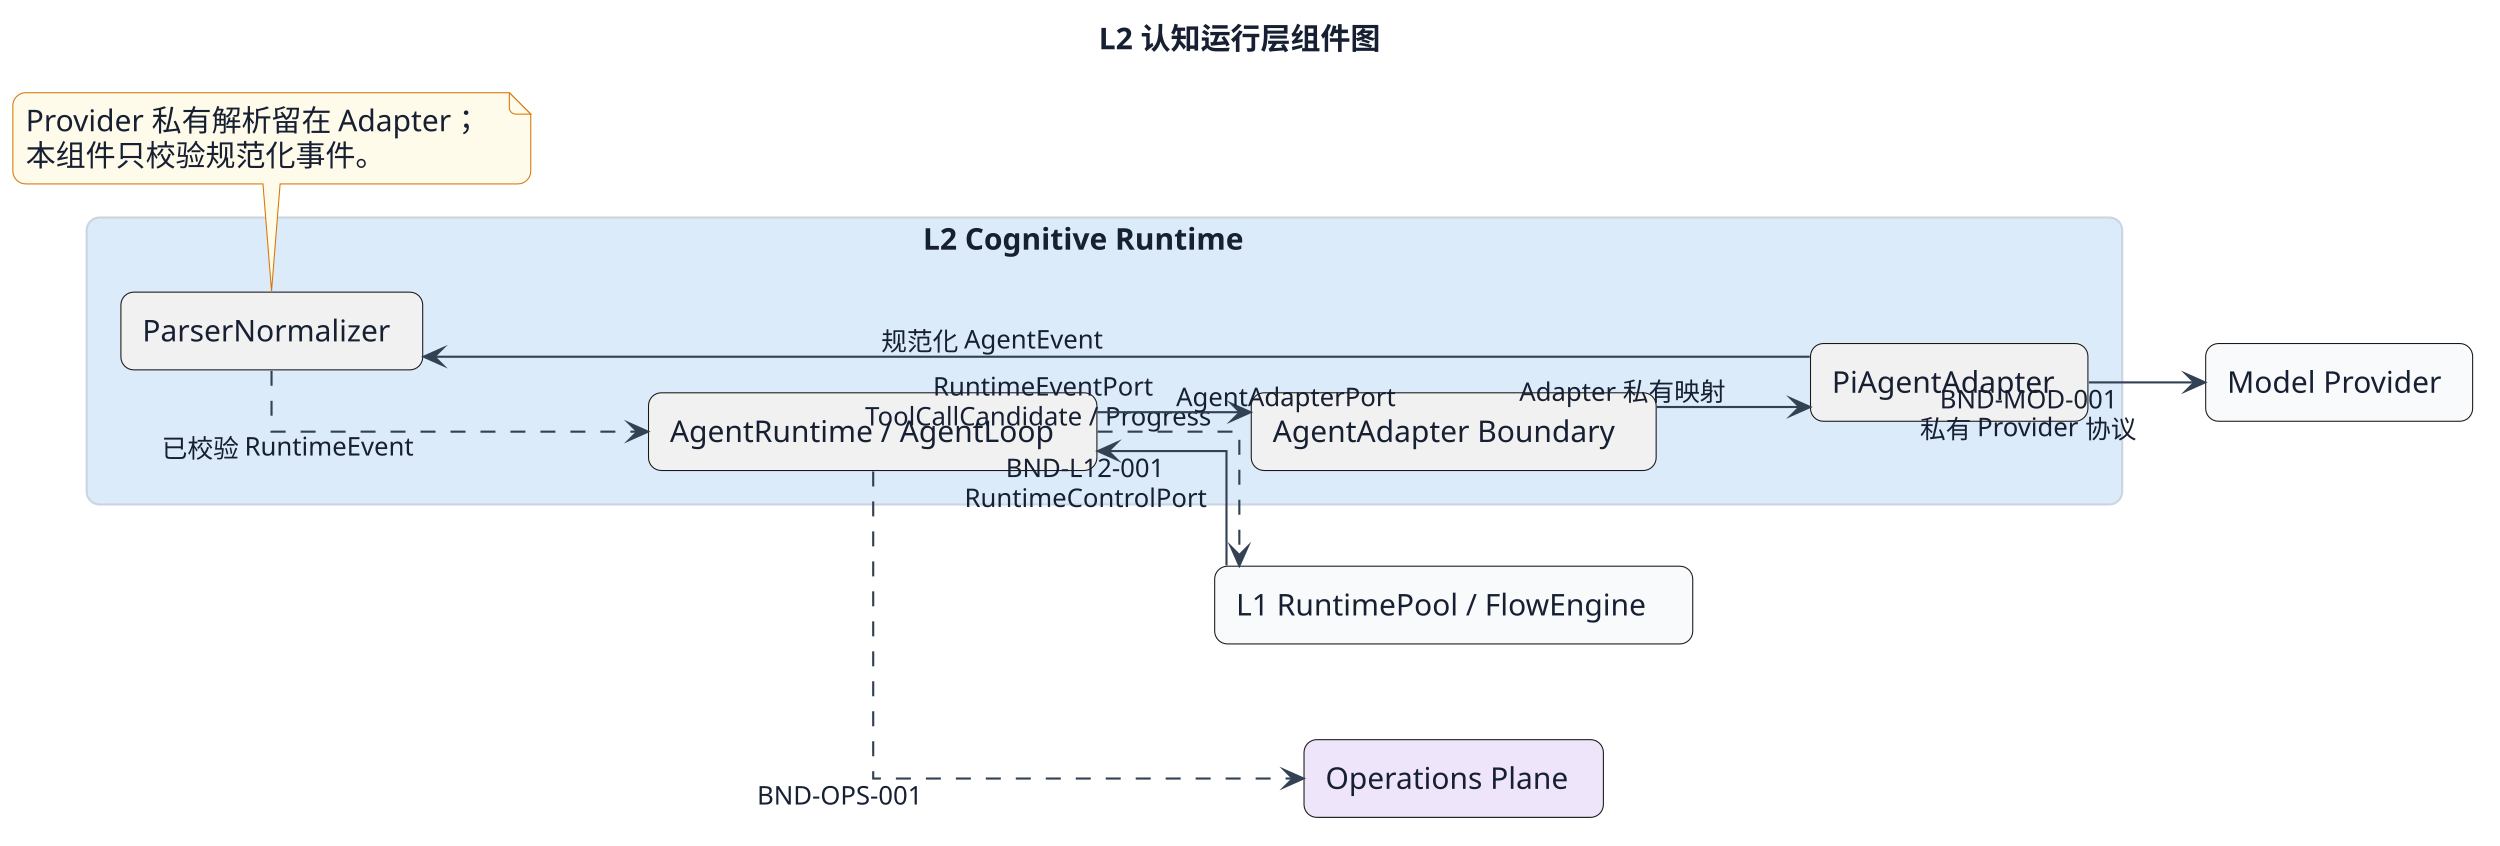
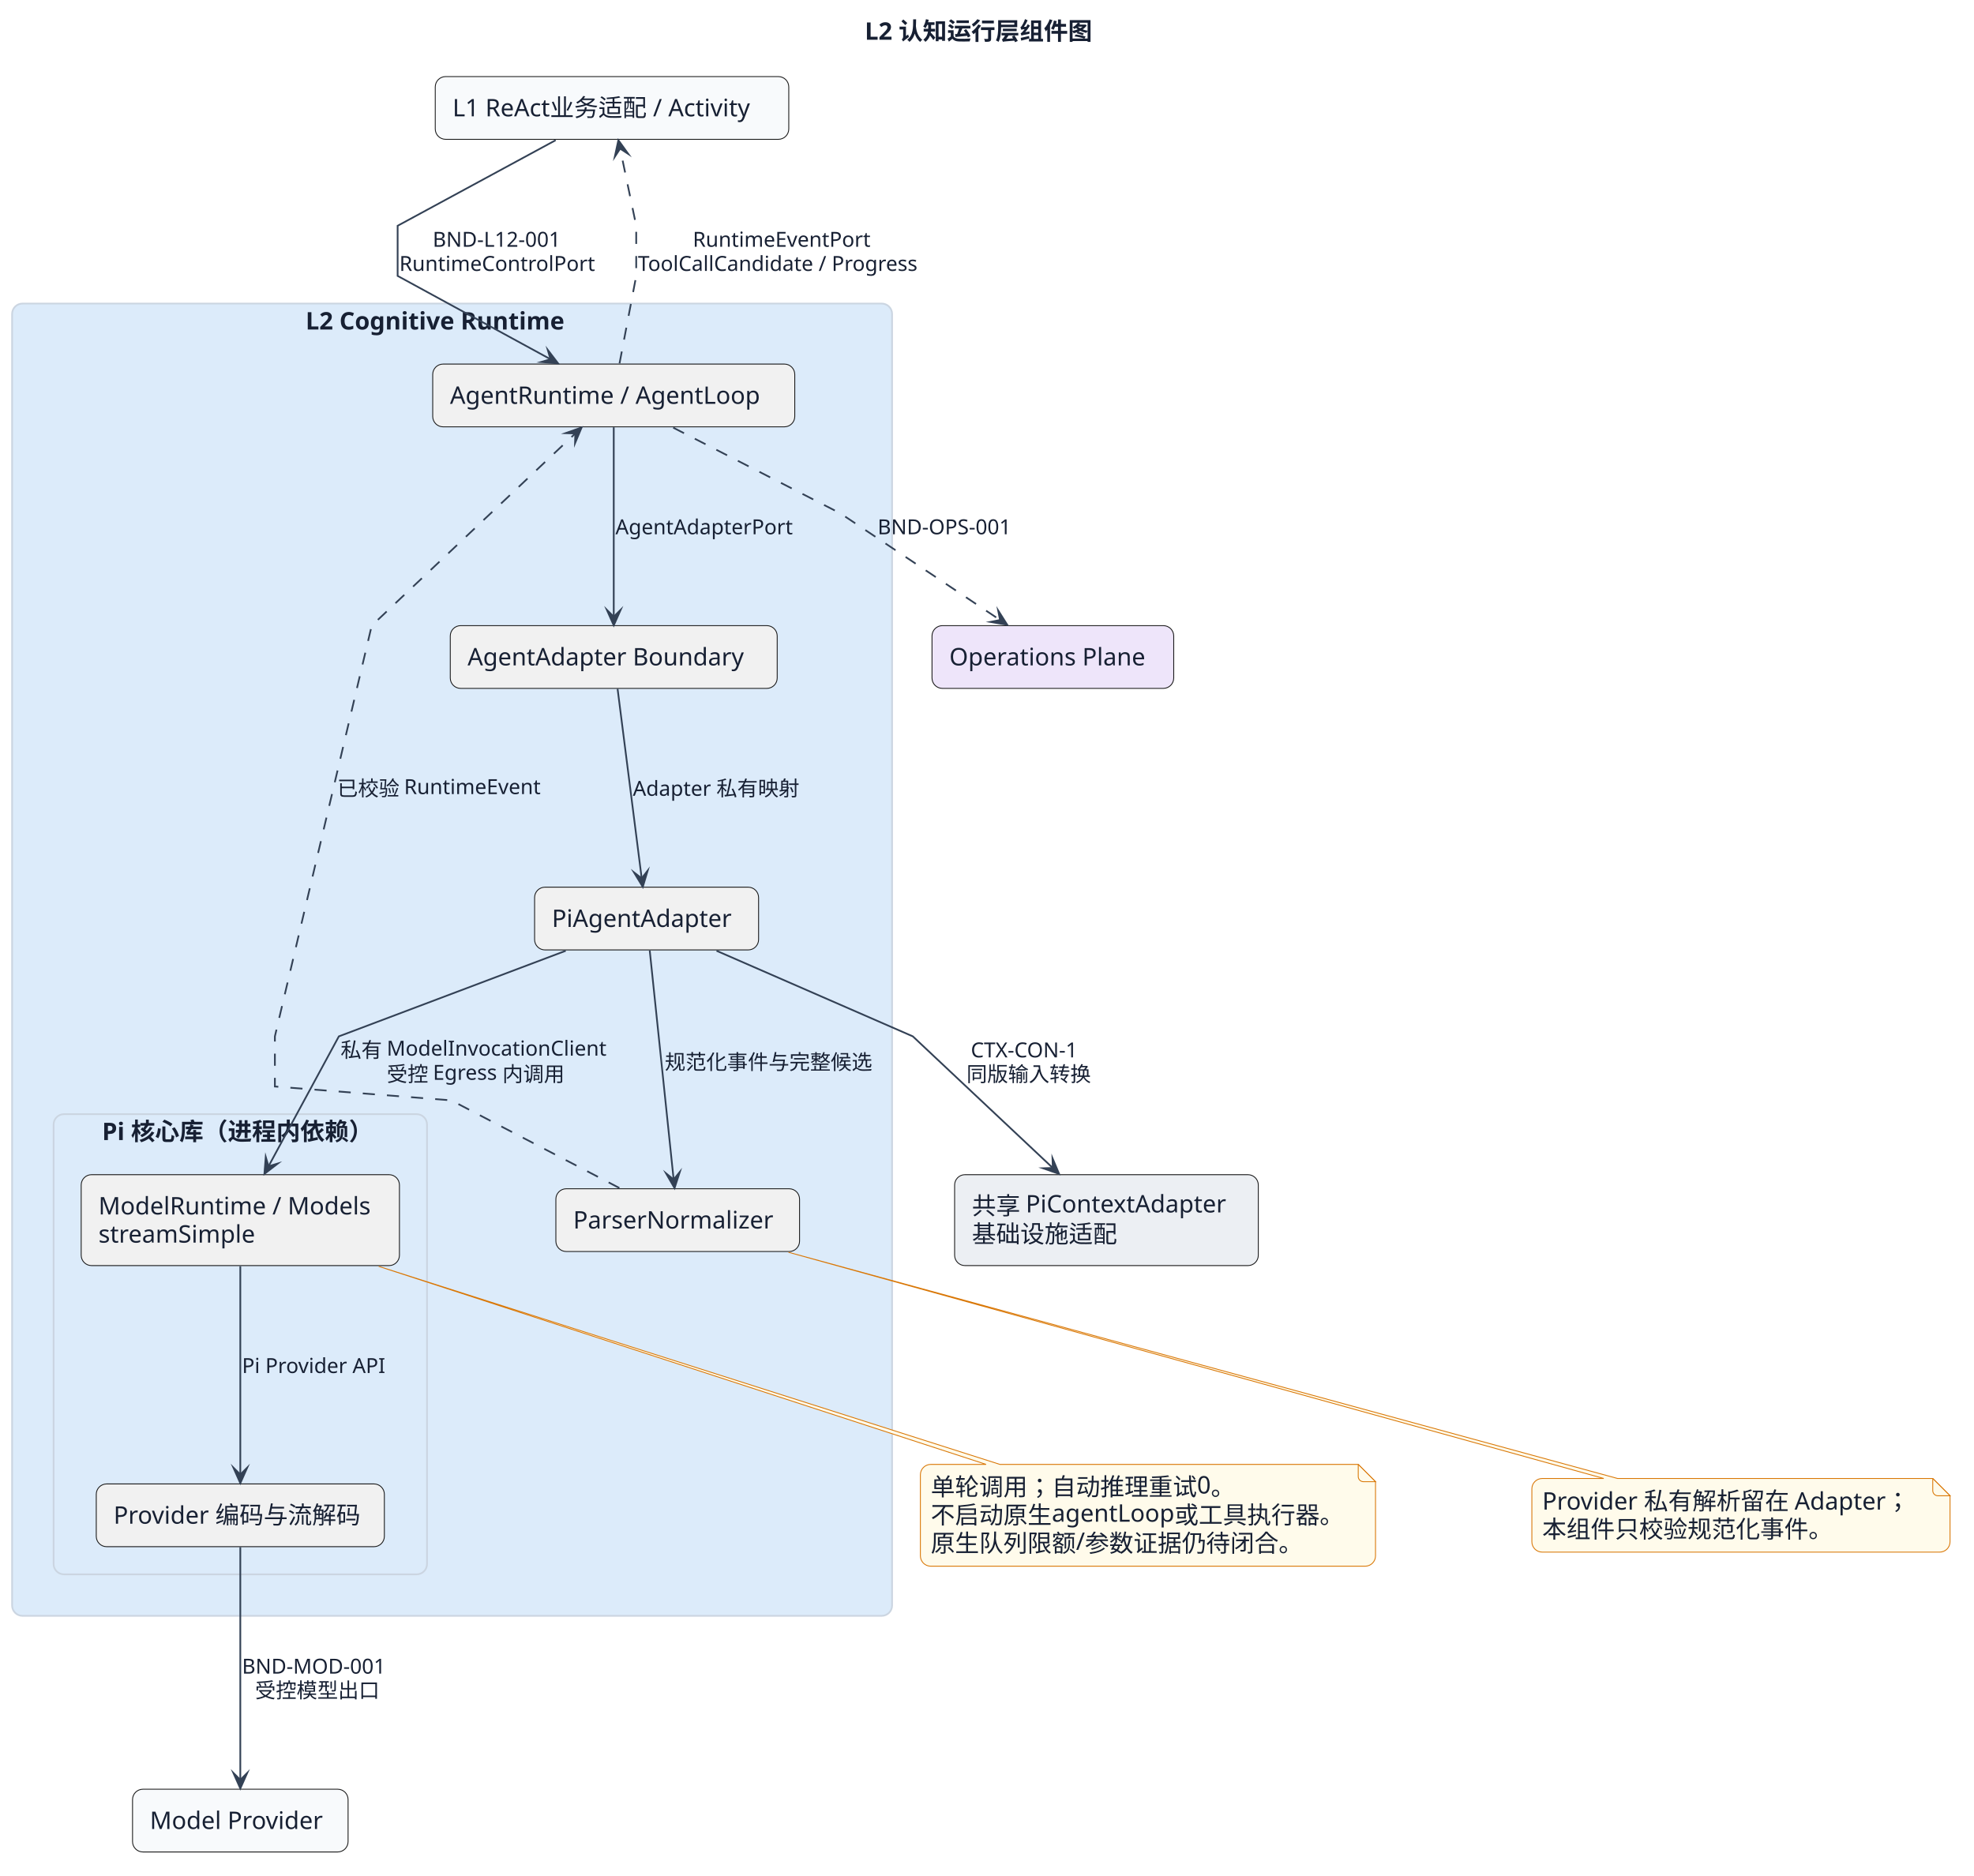
- <svg xmlns="http://www.w3.org/2000/svg" version="1.1" data-diagram-type="DESCRIPTION" style="width:1946px;height:658px;background:#FFFFFF;" width="1946.667px" height="658.333px" viewBox="0 0 1946 658" zoomAndPan="magnify" preserveAspectRatio="none" contentStyleType="text/css">
+ <svg xmlns="http://www.w3.org/2000/svg" version="1.1" data-diagram-type="DESCRIPTION" style="width:1903px;height:1808px;background:#FFFFFF;" width="1903.333px" height="1808.333px" viewBox="0 0 1903 1808" zoomAndPan="magnify" preserveAspectRatio="none" contentStyleType="text/css">
  <defs />
  <g font-family="sans-serif" lengthAdjust="spacing">
    <g class="title" data-source-line="2">
-       <text x="855.236" y="38.325" fill="#172033" font-size="23.333" textLength="225.893" font-weight="700" font-family="'Hiragino Sans GB'">L2 认知运行层组件图</text>
+       <text x="833.672" y="38.325" fill="#172033" font-size="23.333" textLength="225.893" font-weight="700" font-family="'Hiragino Sans GB'">L2 认知运行层组件图</text>
    </g>
-     <g class="cluster" data-qualified-name="L2 Cognitive Runtime" id="ent0002" data-source-line="6">
-       <rect x="67.45" y="169.328" width="1584.45" height="223.333" fill="#DCEBFA" style="stroke:#CBD5E1;stroke-width:1.667;" rx="10" ry="10" />
-       <text x="718.433" y="194.32" fill="#172033" font-size="23.333" textLength="282.484" font-weight="700" font-family="'Hiragino Sans GB'">L2 Cognitive Runtime</text>
+     <g class="cluster" data-qualified-name="L2 Cognitive Runtime" id="ent0002" data-source-line="9">
+       <rect x="11.667" y="292.661" width="848.333" height="1265.133" fill="#DCEBFA" style="stroke:#CBD5E1;stroke-width:1.667;" rx="10" ry="10" />
+       <text x="294.591" y="317.653" fill="#172033" font-size="23.333" textLength="282.484" font-weight="700" font-family="'Hiragino Sans GB'">L2 Cognitive Runtime</text>
    </g>
-     <g class="entity" data-qualified-name="L2 Cognitive Runtime.LOOP" id="ent0003" data-source-line="7">
-       <rect x="504.8" y="305.745" width="349.028" height="60.495" fill="#F1F1F1" style="stroke:#181818;stroke-width:0.833;" rx="10" ry="10" />
-       <text x="521.467" y="344.07" fill="#172033" font-size="23.333" textLength="315.695" font-family="'Hiragino Sans GB'">AgentRuntime / AgentLoop</text>
+     <g class="cluster" data-qualified-name="L2 Cognitive Runtime.Pi .........." id="ent0007" data-source-line="14">
+       <rect x="51.667" y="1074.145" width="360" height="443.65" fill="none" style="stroke:#CBD5E1;stroke-width:1.667;" rx="10" ry="10" />
+       <text x="98.389" y="1099.137" fill="#172033" font-size="23.333" textLength="266.555" font-weight="700" font-family="'Hiragino Sans GB'">Pi 核心库（进程内依赖）</text>
    </g>
-     <g class="entity" data-qualified-name="L2 Cognitive Runtime.PARSER" id="ent0004" data-source-line="8">
-       <rect x="94.117" y="227.411" width="234.914" height="60.495" fill="#F1F1F1" style="stroke:#181818;stroke-width:0.833;" rx="10" ry="10" />
-       <text x="110.783" y="265.737" fill="#172033" font-size="23.333" textLength="201.58" font-family="'Hiragino Sans GB'">ParserNormalizer</text>
+     <g class="entity" data-qualified-name="L2 Cognitive Runtime.LOOP" id="ent0003" data-source-line="10">
+       <rect x="417.15" y="350.995" width="349.028" height="60.495" fill="#F1F1F1" style="stroke:#181818;stroke-width:0.833;" rx="10" ry="10" />
+       <text x="433.817" y="389.32" fill="#172033" font-size="23.333" textLength="315.695" font-family="'Hiragino Sans GB'">AgentRuntime / AgentLoop</text>
    </g>
-     <g class="entity" data-qualified-name="L2 Cognitive Runtime.ADAPTER_BOUNDARY" id="ent0005" data-source-line="9">
-       <rect x="973.983" y="305.745" width="315.168" height="60.495" fill="#F1F1F1" style="stroke:#181818;stroke-width:0.833;" rx="10" ry="10" />
-       <text x="990.65" y="344.07" fill="#172033" font-size="23.333" textLength="281.834" font-family="'Hiragino Sans GB'">AgentAdapter Boundary</text>
+     <g class="entity" data-qualified-name="L2 Cognitive Runtime.PARSER" id="ent0004" data-source-line="11">
+       <rect x="535.883" y="1146.061" width="234.914" height="60.495" fill="#F1F1F1" style="stroke:#181818;stroke-width:0.833;" rx="10" ry="10" />
+       <text x="552.55" y="1184.387" fill="#172033" font-size="23.333" textLength="201.58" font-family="'Hiragino Sans GB'">ParserNormalizer</text>
    </g>
-     <g class="entity" data-qualified-name="L2 Cognitive Runtime.PI" id="ent0006" data-source-line="10">
-       <rect x="1409.3" y="267.411" width="215.933" height="60.495" fill="#F1F1F1" style="stroke:#181818;stroke-width:0.833;" rx="10" ry="10" />
-       <text x="1425.967" y="305.737" fill="#172033" font-size="23.333" textLength="182.599" font-family="'Hiragino Sans GB'">PiAgentAdapter</text>
+     <g class="entity" data-qualified-name="L2 Cognitive Runtime.ADAPTER_BOUNDARY" id="ent0005" data-source-line="12">
+       <rect x="434.083" y="603.161" width="315.168" height="60.495" fill="#F1F1F1" style="stroke:#181818;stroke-width:0.833;" rx="10" ry="10" />
+       <text x="450.75" y="641.487" fill="#172033" font-size="23.333" textLength="281.834" font-family="'Hiragino Sans GB'">AgentAdapter Boundary</text>
    </g>
-     <g class="entity" data-qualified-name="L1" id="ent0001" data-source-line="5">
-       <rect x="945.5" y="440.745" width="372.134" height="60.495" fill="#F8FAFC" style="stroke:#181818;stroke-width:0.833;" rx="10" ry="10" />
-       <text x="962.167" y="479.07" fill="#172033" font-size="23.333" textLength="338.8" font-family="'Hiragino Sans GB'">L1 RuntimePool / FlowEngine</text>
+     <g class="entity" data-qualified-name="L2 Cognitive Runtime.PI" id="ent0006" data-source-line="13">
+       <rect x="515.367" y="855.311" width="215.933" height="60.495" fill="#F1F1F1" style="stroke:#181818;stroke-width:0.833;" rx="10" ry="10" />
+       <text x="532.033" y="893.637" fill="#172033" font-size="23.333" textLength="182.599" font-family="'Hiragino Sans GB'">PiAgentAdapter</text>
    </g>
-     <g class="entity" data-qualified-name="MODEL" id="ent0007" data-source-line="12">
-       <rect x="1716.9" y="267.411" width="207.798" height="60.495" fill="#F8FAFC" style="stroke:#181818;stroke-width:0.833;" rx="10" ry="10" />
-       <text x="1733.567" y="305.737" fill="#172033" font-size="23.333" textLength="174.465" font-family="'Hiragino Sans GB'">Model Provider</text>
+     <g class="entity" data-qualified-name="L2 Cognitive Runtime.Pi ...........SDK" id="ent0008" data-source-line="15">
+       <rect x="78.267" y="1132.478" width="306.805" height="87.656" fill="#F1F1F1" style="stroke:#181818;stroke-width:0.833;" rx="10" ry="10" />
+       <text x="94.933" y="1170.803" fill="#172033" font-size="23.333" textLength="273.472" font-family="'Hiragino Sans GB'">ModelRuntime / Models</text>
+       <text x="94.933" y="1197.965" fill="#172033" font-size="23.333" textLength="161.955" font-family="'Hiragino Sans GB'">streamSimple</text>
    </g>
-     <g class="entity" data-qualified-name="OPS" id="ent0008" data-source-line="13">
-       <rect x="1015.05" y="575.745" width="233.022" height="60.495" fill="#EEE5FA" style="stroke:#181818;stroke-width:0.833;" rx="10" ry="10" />
-       <text x="1031.717" y="614.07" fill="#172033" font-size="23.333" textLength="199.689" font-family="'Hiragino Sans GB'">Operations Plane</text>
+     <g class="entity" data-qualified-name="L2 Cognitive Runtime.Pi ...........CODEC" id="ent0009" data-source-line="16">
+       <rect x="92.8" y="1430.628" width="277.74" height="60.495" fill="#F1F1F1" style="stroke:#181818;stroke-width:0.833;" rx="10" ry="10" />
+       <text x="109.467" y="1468.953" fill="#172033" font-size="23.333" textLength="244.407" font-family="'Hiragino Sans GB'">Provider 编码与流解码</text>
    </g>
-     <g class="entity" data-qualified-name="GMN17" id="ent0018" data-source-line="25">
-       <path d="M10,82.161 L10,133.151 A10,10 0 0 0 20,143.151 L204.7,143.151 L211.367,226.578 L218.033,143.151 L403.137,143.151 A10,10 0 0 0 413.137,133.151 L413.137,88.828 L396.471,72.161 L20,72.161 A10,10 0 0 0 10,82.161" style="stroke:#D97706;stroke-width:0.833;" fill="#FFFBEB" />
-       <path d="M396.471,72.161 L396.471,83.828 A5,5 0 0 0 401.471,88.828 L413.137,88.828 L396.471,72.161" style="stroke:#D97706;stroke-width:0.833;" fill="#FFFBEB" />
-       <text x="20" y="102.153" fill="#172033" font-size="23.333" textLength="368.137" font-family="'Hiragino Sans GB'">Provider 私有解析留在 Adapter；</text>
-       <text x="20" y="129.315" fill="#172033" font-size="23.333" textLength="279.999" font-family="'Hiragino Sans GB'">本组件只校验规范化事件。</text>
+     <g class="entity" data-qualified-name="L1" id="ent0001" data-source-line="8">
+       <rect x="419.6" y="73.828" width="340.802" height="60.495" fill="#F8FAFC" style="stroke:#181818;stroke-width:0.833;" rx="10" ry="10" />
+       <text x="436.267" y="112.153" fill="#172033" font-size="23.333" textLength="307.469" font-family="'Hiragino Sans GB'">L1 ReAct业务适配 / Activity</text>
    </g>
-     <g class="link" data-entity-1="ent0001" data-entity-2="ent0003" id="lnk9" data-source-line="15" data-link-type="dependency">
-       <path d="M954.7,440.128 C954.7,404.611 954.7,351.128 954.7,351.128 C954.7,351.128 917.15,351.128 862.833,351.128" style="stroke:#334155;stroke-width:1.667;" fill="none" id="L1-to-LOOP" />
-       <polygon points="854.5,351.128,869.5,357.795,862.833,351.128,869.5,344.461,854.5,351.128" fill="#334155" style="stroke:#334155;stroke-width:1.667;stroke-linejoin:miter;stroke-miterlimit:10;" />
-       <text x="782.891" y="371.359" fill="#172033" font-size="20" textLength="133.281" font-family="'Hiragino Sans GB'">BND-L12-001</text>
-       <text x="750.767" y="394.64" fill="#172033" font-size="20" textLength="197.529" font-family="'Hiragino Sans GB'">RuntimeControlPort</text>
+     <g class="entity" data-qualified-name="CTX" id="ent0010" data-source-line="19">
+       <rect x="920.283" y="1132.478" width="292.768" height="87.656" fill="#ECEFF3" style="stroke:#181818;stroke-width:0.833;" rx="10" ry="10" />
+       <text x="936.95" y="1170.803" fill="#172033" font-size="23.333" textLength="259.435" font-family="'Hiragino Sans GB'">共享 PiContextAdapter</text>
+       <text x="936.95" y="1197.965" fill="#172033" font-size="23.333" textLength="139.999" font-family="'Hiragino Sans GB'">基础设施适配</text>
    </g>
-     <g class="link" data-entity-1="ent0003" data-entity-2="ent0001" id="lnk15" data-source-line="21" data-link-type="dependency">
-       <path d="M854.367,335.995 C913.433,335.995 964.7,335.995 964.7,335.995 C964.7,335.995 964.7,392.195 964.7,432.028" style="stroke:#334155;stroke-width:1.667;stroke-dasharray:11.667,11.667;" fill="none" id="LOOP-to-L1" />
-       <polygon points="964.7,440.361,971.367,425.361,964.7,432.028,958.033,425.361,964.7,440.361" fill="#334155" style="stroke:#334155;stroke-width:1.667;stroke-linejoin:miter;stroke-miterlimit:10;" />
-       <text x="726.269" y="307.893" fill="#172033" font-size="20" textLength="182.09" font-family="'Hiragino Sans GB'">RuntimeEventPort</text>
-       <text x="673.383" y="331.174" fill="#172033" font-size="20" textLength="287.861" font-family="'Hiragino Sans GB'">ToolCallCandidate / Progress</text>
+     <g class="entity" data-qualified-name="MODEL" id="ent0011" data-source-line="20">
+       <rect x="127.767" y="1724.945" width="207.798" height="60.495" fill="#F8FAFC" style="stroke:#181818;stroke-width:0.833;" rx="10" ry="10" />
+       <text x="144.433" y="1763.27" fill="#172033" font-size="23.333" textLength="174.465" font-family="'Hiragino Sans GB'">Model Provider</text>
    </g>
-     <g class="link" data-entity-1="ent0003" data-entity-2="ent0005" id="lnk10" data-source-line="16" data-link-type="dependency">
-       <path d="M854.167,320.878 C893.433,320.878 926.567,320.878 965.1,320.878" style="stroke:#334155;stroke-width:1.667;" fill="none" id="LOOP-to-ADAPTER_BOUNDARY" />
-       <polygon points="973.433,320.878,958.433,314.211,965.1,320.878,958.433,327.545,973.433,320.878" fill="#334155" style="stroke:#334155;stroke-width:1.667;stroke-linejoin:miter;stroke-miterlimit:10;" />
-       <text x="915.467" y="316.109" fill="#172033" font-size="20" textLength="179.258" font-family="'Hiragino Sans GB'">AgentAdapterPort</text>
+     <g class="entity" data-qualified-name="OPS" id="ent0012" data-source-line="21">
+       <rect x="898.483" y="603.161" width="233.022" height="60.495" fill="#EEE5FA" style="stroke:#181818;stroke-width:0.833;" rx="10" ry="10" />
+       <text x="915.15" y="641.487" fill="#172033" font-size="23.333" textLength="199.689" font-family="'Hiragino Sans GB'">Operations Plane</text>
    </g>
-     <g class="link" data-entity-1="ent0005" data-entity-2="ent0006" id="lnk11" data-source-line="17" data-link-type="dependency">
-       <path d="M1289.55,316.828 C1329.717,316.828 1363.617,316.828 1400.65,316.828" style="stroke:#334155;stroke-width:1.667;" fill="none" id="ADAPTER_BOUNDARY-to-PI" />
-       <polygon points="1408.983,316.828,1393.983,310.161,1400.65,316.828,1393.983,323.495,1408.983,316.828" fill="#334155" style="stroke:#334155;stroke-width:1.667;stroke-linejoin:miter;stroke-miterlimit:10;" />
-       <text x="1182.6" y="312.059" fill="#172033" font-size="20" textLength="166.055" font-family="'Hiragino Sans GB'">Adapter 私有映射</text>
+     <g class="entity" data-qualified-name="GMN24" id="ent0025" data-source-line="36">
+       <path d="M1476.767,1435.378 L1476.767,1486.368 A10,10 0 0 0 1486.767,1496.368 L1869.904,1496.368 A10,10 0 0 0 1879.904,1486.368 L1879.904,1442.045 L1863.237,1425.378 L1559.367,1425.378 L760.133,1207.278 L1546.033,1425.378 L1486.767,1425.378 A10,10 0 0 0 1476.767,1435.378" style="stroke:#D97706;stroke-width:0.833;" fill="#FFFBEB" />
+       <path d="M1863.237,1425.378 L1863.237,1437.045 A5,5 0 0 0 1868.237,1442.045 L1879.904,1442.045 L1863.237,1425.378" style="stroke:#D97706;stroke-width:0.833;" fill="#FFFBEB" />
+       <text x="1486.767" y="1455.37" fill="#172033" font-size="23.333" textLength="368.137" font-family="'Hiragino Sans GB'">Provider 私有解析留在 Adapter；</text>
+       <text x="1486.767" y="1482.531" fill="#172033" font-size="23.333" textLength="279.999" font-family="'Hiragino Sans GB'">本组件只校验规范化事件。</text>
    </g>
-     <g class="link" data-entity-1="ent0006" data-entity-2="ent0007" id="lnk12" data-source-line="18" data-link-type="dependency">
-       <path d="M1625.983,297.661 C1655.417,297.661 1678.867,297.661 1708.05,297.661" style="stroke:#334155;stroke-width:1.667;" fill="none" id="PI-to-MODEL" />
-       <polygon points="1716.383,297.661,1701.383,290.995,1708.05,297.661,1701.383,304.328,1716.383,297.661" fill="#334155" style="stroke:#334155;stroke-width:1.667;stroke-linejoin:miter;stroke-miterlimit:10;" />
-       <text x="1509.898" y="317.893" fill="#172033" font-size="20" textLength="145.088" font-family="'Hiragino Sans GB'">BND-MOD-001</text>
-       <text x="1494.517" y="341.174" fill="#172033" font-size="20" textLength="175.85" font-family="'Hiragino Sans GB'">私有 Provider 协议</text>
+     <g class="entity" data-qualified-name="GMN27" id="ent0028" data-source-line="40">
+       <path d="M887.283,1421.795 L887.283,1499.946 A10,10 0 0 0 897.283,1509.946 L1316.047,1509.946 A10,10 0 0 0 1326.047,1499.946 L1326.047,1428.461 L1309.38,1411.795 L963.933,1411.795 L365.033,1220.845 L950.6,1411.795 L897.283,1411.795 A10,10 0 0 0 887.283,1421.795" style="stroke:#D97706;stroke-width:0.833;" fill="#FFFBEB" />
+       <path d="M1309.38,1411.795 L1309.38,1423.461 A5,5 0 0 0 1314.38,1428.461 L1326.047,1428.461 L1309.38,1411.795" style="stroke:#D97706;stroke-width:0.833;" fill="#FFFBEB" />
+       <text x="897.283" y="1441.787" fill="#172033" font-size="23.333" textLength="294.844" font-family="'Hiragino Sans GB'">单轮调用；自动推理重试0。</text>
+       <text x="897.283" y="1468.948" fill="#172033" font-size="23.333" textLength="403.763" font-family="'Hiragino Sans GB'">不启动原生agentLoop或工具执行器。</text>
+       <text x="897.283" y="1496.11" fill="#172033" font-size="23.333" textLength="357.86" font-family="'Hiragino Sans GB'">原生队列限额/参数证据仍待闭合。</text>
    </g>
-     <g class="link" data-entity-1="ent0006" data-entity-2="ent0004" id="lnk13" data-source-line="19" data-link-type="dependency">
-       <path d="M1408.75,277.661 C1166.1,277.661 589.633,277.661 338.15,277.661" style="stroke:#334155;stroke-width:1.667;" fill="none" id="PI-to-PARSER" />
-       <polygon points="329.817,277.661,344.817,284.328,338.15,277.661,344.817,270.995,329.817,277.661" fill="#334155" style="stroke:#334155;stroke-width:1.667;stroke-linejoin:miter;stroke-miterlimit:10;" />
-       <text x="685.95" y="272.893" fill="#172033" font-size="20" textLength="182.852" font-family="'Hiragino Sans GB'">规范化 AgentEvent</text>
+     <g class="link" data-entity-1="ent0001" data-entity-2="ent0003" id="lnk13" data-source-line="23" data-link-type="dependency">
+       <path d="M535.7,135.145 C474.467,168.311 383.333,217.661 383.333,217.661 C383.333,217.661 383.333,265.995 383.333,265.995 C383.333,265.995 468.967,312.672 530.701,346.338" style="stroke:#334155;stroke-width:1.667;" fill="none" id="L1-to-LOOP" />
+       <polygon points="538.017,350.328,528.04,337.293,530.701,346.338,521.656,348.999,538.017,350.328" fill="#334155" style="stroke:#334155;stroke-width:1.667;stroke-linejoin:miter;stroke-miterlimit:10;" />
+       <text x="417.124" y="237.893" fill="#172033" font-size="20" textLength="133.281" font-family="'Hiragino Sans GB'">BND-L12-001</text>
+       <text x="385" y="261.174" fill="#172033" font-size="20" textLength="197.529" font-family="'Hiragino Sans GB'">RuntimeControlPort</text>
    </g>
-     <g class="link" data-entity-1="ent0004" data-entity-2="ent0003" id="lnk14" data-source-line="20" data-link-type="dependency">
-       <path d="M211.367,288.628 C211.367,310.511 211.367,335.995 211.367,335.995 C211.367,335.995 363.15,335.995 496.067,335.995" style="stroke:#334155;stroke-width:1.667;stroke-dasharray:11.667,11.667;" fill="none" id="PARSER-to-LOOP" />
-       <polygon points="504.4,335.995,489.4,329.328,496.067,335.995,489.4,342.661,504.4,335.995" fill="#334155" style="stroke:#334155;stroke-width:1.667;stroke-linejoin:miter;stroke-miterlimit:10;" />
-       <text x="125.867" y="356.226" fill="#172033" font-size="20" textLength="208.086" font-family="'Hiragino Sans GB'">已校验 RuntimeEvent</text>
+     <g class="link" data-entity-1="ent0003" data-entity-2="ent0001" id="lnk22" data-source-line="32" data-link-type="dependency">
+       <path d="M597.25,350.328 C603.667,316.661 613.333,265.995 613.333,265.995 C613.333,265.995 613.333,217.661 613.333,217.661 C613.333,217.661 604.751,176.469 597.835,143.303" style="stroke:#334155;stroke-width:1.667;stroke-dasharray:11.667,11.667;" fill="none" id="LOOP-to-L1" />
+       <polygon points="596.133,135.145,592.669,151.19,597.835,143.303,605.722,148.468,596.133,135.145" fill="#334155" style="stroke:#334155;stroke-width:1.667;stroke-linejoin:miter;stroke-miterlimit:10;" />
+       <text x="667.886" y="237.893" fill="#172033" font-size="20" textLength="182.09" font-family="'Hiragino Sans GB'">RuntimeEventPort</text>
+       <text x="615" y="261.174" fill="#172033" font-size="20" textLength="287.861" font-family="'Hiragino Sans GB'">ToolCallCandidate / Progress</text>
    </g>
-     <g class="link" data-entity-1="ent0003" data-entity-2="ent0008" id="lnk16" data-source-line="22" data-link-type="dependency">
-       <path d="M679.7,366.978 C679.7,437.895 679.7,605.995 679.7,605.995 C679.7,605.995 872.383,605.995 1006.283,605.995" style="stroke:#334155;stroke-width:1.667;stroke-dasharray:11.667,11.667;" fill="none" id="LOOP-to-OPS" />
-       <polygon points="1014.617,605.995,999.617,599.328,1006.283,605.995,999.617,612.661,1014.617,605.995" fill="#334155" style="stroke:#334155;stroke-width:1.667;stroke-linejoin:miter;stroke-miterlimit:10;" />
-       <text x="589.3" y="626.226" fill="#172033" font-size="20" textLength="137.188" font-family="'Hiragino Sans GB'">BND-OPS-001</text>
+     <g class="link" data-entity-1="ent0003" data-entity-2="ent0005" id="lnk14" data-source-line="24" data-link-type="dependency">
+       <path d="M591.667,411.945 C591.667,459.878 591.667,546.728 591.667,594.561" style="stroke:#334155;stroke-width:1.667;" fill="none" id="LOOP-to-ADAPTER_BOUNDARY" />
+       <polygon points="591.667,602.895,598.333,587.895,591.667,594.561,585,587.895,591.667,602.895" fill="#334155" style="stroke:#334155;stroke-width:1.667;stroke-linejoin:miter;stroke-miterlimit:10;" />
+       <text x="593.333" y="515.059" fill="#172033" font-size="20" textLength="179.258" font-family="'Hiragino Sans GB'">AgentAdapterPort</text>
+     </g>
+     <g class="link" data-entity-1="ent0005" data-entity-2="ent0006" id="lnk15" data-source-line="25" data-link-type="dependency">
+       <path d="M595.367,664.095 C601.467,712.045 612.532,798.961 618.615,846.778" style="stroke:#334155;stroke-width:1.667;" fill="none" id="ADAPTER_BOUNDARY-to-PI" />
+       <polygon points="619.667,855.045,624.387,839.323,618.615,846.778,611.16,841.006,619.667,855.045" fill="#334155" style="stroke:#334155;stroke-width:1.667;stroke-linejoin:miter;stroke-miterlimit:10;" />
+       <text x="610.117" y="767.209" fill="#172033" font-size="20" textLength="166.055" font-family="'Hiragino Sans GB'">Adapter 私有映射</text>
+     </g>
+     <g class="link" data-entity-1="ent0006" data-entity-2="ent0010" id="lnk16" data-source-line="26" data-link-type="dependency">
+       <path d="M690.767,916.628 C766.817,949.795 880,999.145 880,999.145 C880,999.145 959.662,1074.036 1014.929,1126.003" style="stroke:#334155;stroke-width:1.667;" fill="none" id="PI-to-CTX" />
+       <polygon points="1021,1131.711,1014.639,1116.579,1014.929,1126.003,1005.505,1126.293,1021,1131.711" fill="#334155" style="stroke:#334155;stroke-width:1.667;stroke-linejoin:miter;stroke-miterlimit:10;" />
+       <text x="935.879" y="1019.376" fill="#172033" font-size="20" textLength="111.709" font-family="'Hiragino Sans GB'">CTX-CON-1</text>
+       <text x="931.733" y="1042.657" fill="#172033" font-size="20" textLength="120.001" font-family="'Hiragino Sans GB'">同版输入转换</text>
+     </g>
+     <g class="link" data-entity-1="ent0006" data-entity-2="ent0008" id="lnk17" data-source-line="27" data-link-type="dependency">
+       <path d="M545.383,916.628 C457.483,949.795 326.667,999.145 326.667,999.145 C326.667,999.145 287.001,1072.416 258.867,1124.383" style="stroke:#334155;stroke-width:1.667;" fill="none" id="PI-to-SDK" />
+       <polygon points="254.9,1131.711,267.904,1121.694,258.867,1124.383,256.179,1115.347,254.9,1131.711" fill="#334155" style="stroke:#334155;stroke-width:1.667;stroke-linejoin:miter;stroke-miterlimit:10;" />
+       <text x="328.333" y="1019.376" fill="#172033" font-size="20" textLength="268.516" font-family="'Hiragino Sans GB'">私有 ModelInvocationClient</text>
+       <text x="372.884" y="1042.657" fill="#172033" font-size="20" textLength="179.415" font-family="'Hiragino Sans GB'">受控 Egress 内调用</text>
+     </g>
+     <g class="link" data-entity-1="ent0008" data-entity-2="ent0009" id="lnk18" data-source-line="28" data-link-type="dependency">
+       <path d="M231.667,1220.678 C231.667,1278.461 231.667,1371.678 231.667,1421.561" style="stroke:#334155;stroke-width:1.667;" fill="none" id="SDK-to-CODEC" />
+       <polygon points="231.667,1429.895,238.333,1414.895,231.667,1421.561,225,1414.895,231.667,1429.895" fill="#334155" style="stroke:#334155;stroke-width:1.667;stroke-linejoin:miter;stroke-miterlimit:10;" />
+       <text x="233.333" y="1323.693" fill="#172033" font-size="20" textLength="145.107" font-family="'Hiragino Sans GB'">Pi Provider API</text>
+     </g>
+     <g class="link" data-entity-1="ent0009" data-entity-2="ent0011" id="lnk19" data-source-line="29" data-link-type="dependency">
+       <path d="M231.667,1491.511 C231.667,1547.145 231.667,1660.045 231.667,1715.911" style="stroke:#334155;stroke-width:1.667;" fill="none" id="CODEC-to-MODEL" />
+       <polygon points="231.667,1724.245,238.333,1709.245,231.667,1715.911,225,1709.245,231.667,1724.245" fill="#334155" style="stroke:#334155;stroke-width:1.667;stroke-linejoin:miter;stroke-miterlimit:10;" />
+       <text x="233.333" y="1613.509" fill="#172033" font-size="20" textLength="145.088" font-family="'Hiragino Sans GB'">BND-MOD-001</text>
+       <text x="245.877" y="1636.79" fill="#172033" font-size="20" textLength="120.001" font-family="'Hiragino Sans GB'">受控模型出口</text>
+     </g>
+     <g class="link" data-entity-1="ent0006" data-entity-2="ent0004" id="lnk20" data-source-line="30" data-link-type="dependency">
+       <path d="M626.367,916.361 C632.117,971.461 643.669,1081.99 649.419,1137.14" style="stroke:#334155;stroke-width:1.667;" fill="none" id="PI-to-PARSER" />
+       <polygon points="650.283,1145.428,655.359,1129.818,649.419,1137.14,642.097,1131.2,650.283,1145.428" fill="#334155" style="stroke:#334155;stroke-width:1.667;stroke-linejoin:miter;stroke-miterlimit:10;" />
+       <text x="640.9" y="1031.043" fill="#172033" font-size="20" textLength="200.002" font-family="'Hiragino Sans GB'">规范化事件与完整候选</text>
+     </g>
+     <g class="link" data-entity-1="ent0004" data-entity-2="ent0003" id="lnk21" data-source-line="31" data-link-type="dependency">
+       <path d="M597.1,1145.328 C532.417,1111.595 435,1060.811 435,1060.811 C435,1060.811 265,1047.478 265,1047.478 C265,1047.478 265,999.145 265,999.145 C265,999.145 358.333,603.161 358.333,603.161 C358.333,603.161 491.157,477.782 554.624,417.865" style="stroke:#334155;stroke-width:1.667;stroke-dasharray:11.667,11.667;" fill="none" id="PARSER-to-LOOP" />
+       <polygon points="560.683,412.145,545.2,417.594,554.624,417.865,554.353,427.29,560.683,412.145" fill="#334155" style="stroke:#334155;stroke-width:1.667;stroke-linejoin:miter;stroke-miterlimit:10;" />
+       <text x="325.067" y="767.209" fill="#172033" font-size="20" textLength="208.086" font-family="'Hiragino Sans GB'">已校验 RuntimeEvent</text>
+     </g>
+     <g class="link" data-entity-1="ent0003" data-entity-2="ent0012" id="lnk23" data-source-line="33" data-link-type="dependency">
+       <path d="M649.033,412.311 C713.717,445.461 810,494.828 810,494.828 C810,494.828 903.854,557.499 964.087,597.733" style="stroke:#334155;stroke-width:1.667;stroke-dasharray:11.667,11.667;" fill="none" id="LOOP-to-OPS" />
+       <polygon points="971.017,602.361,962.246,588.486,964.087,597.733,954.84,599.574,971.017,602.361" fill="#334155" style="stroke:#334155;stroke-width:1.667;stroke-linejoin:miter;stroke-miterlimit:10;" />
+       <text x="846.033" y="515.059" fill="#172033" font-size="20" textLength="137.188" font-family="'Hiragino Sans GB'">BND-OPS-001</text>
    </g>
  </g>
</svg>
